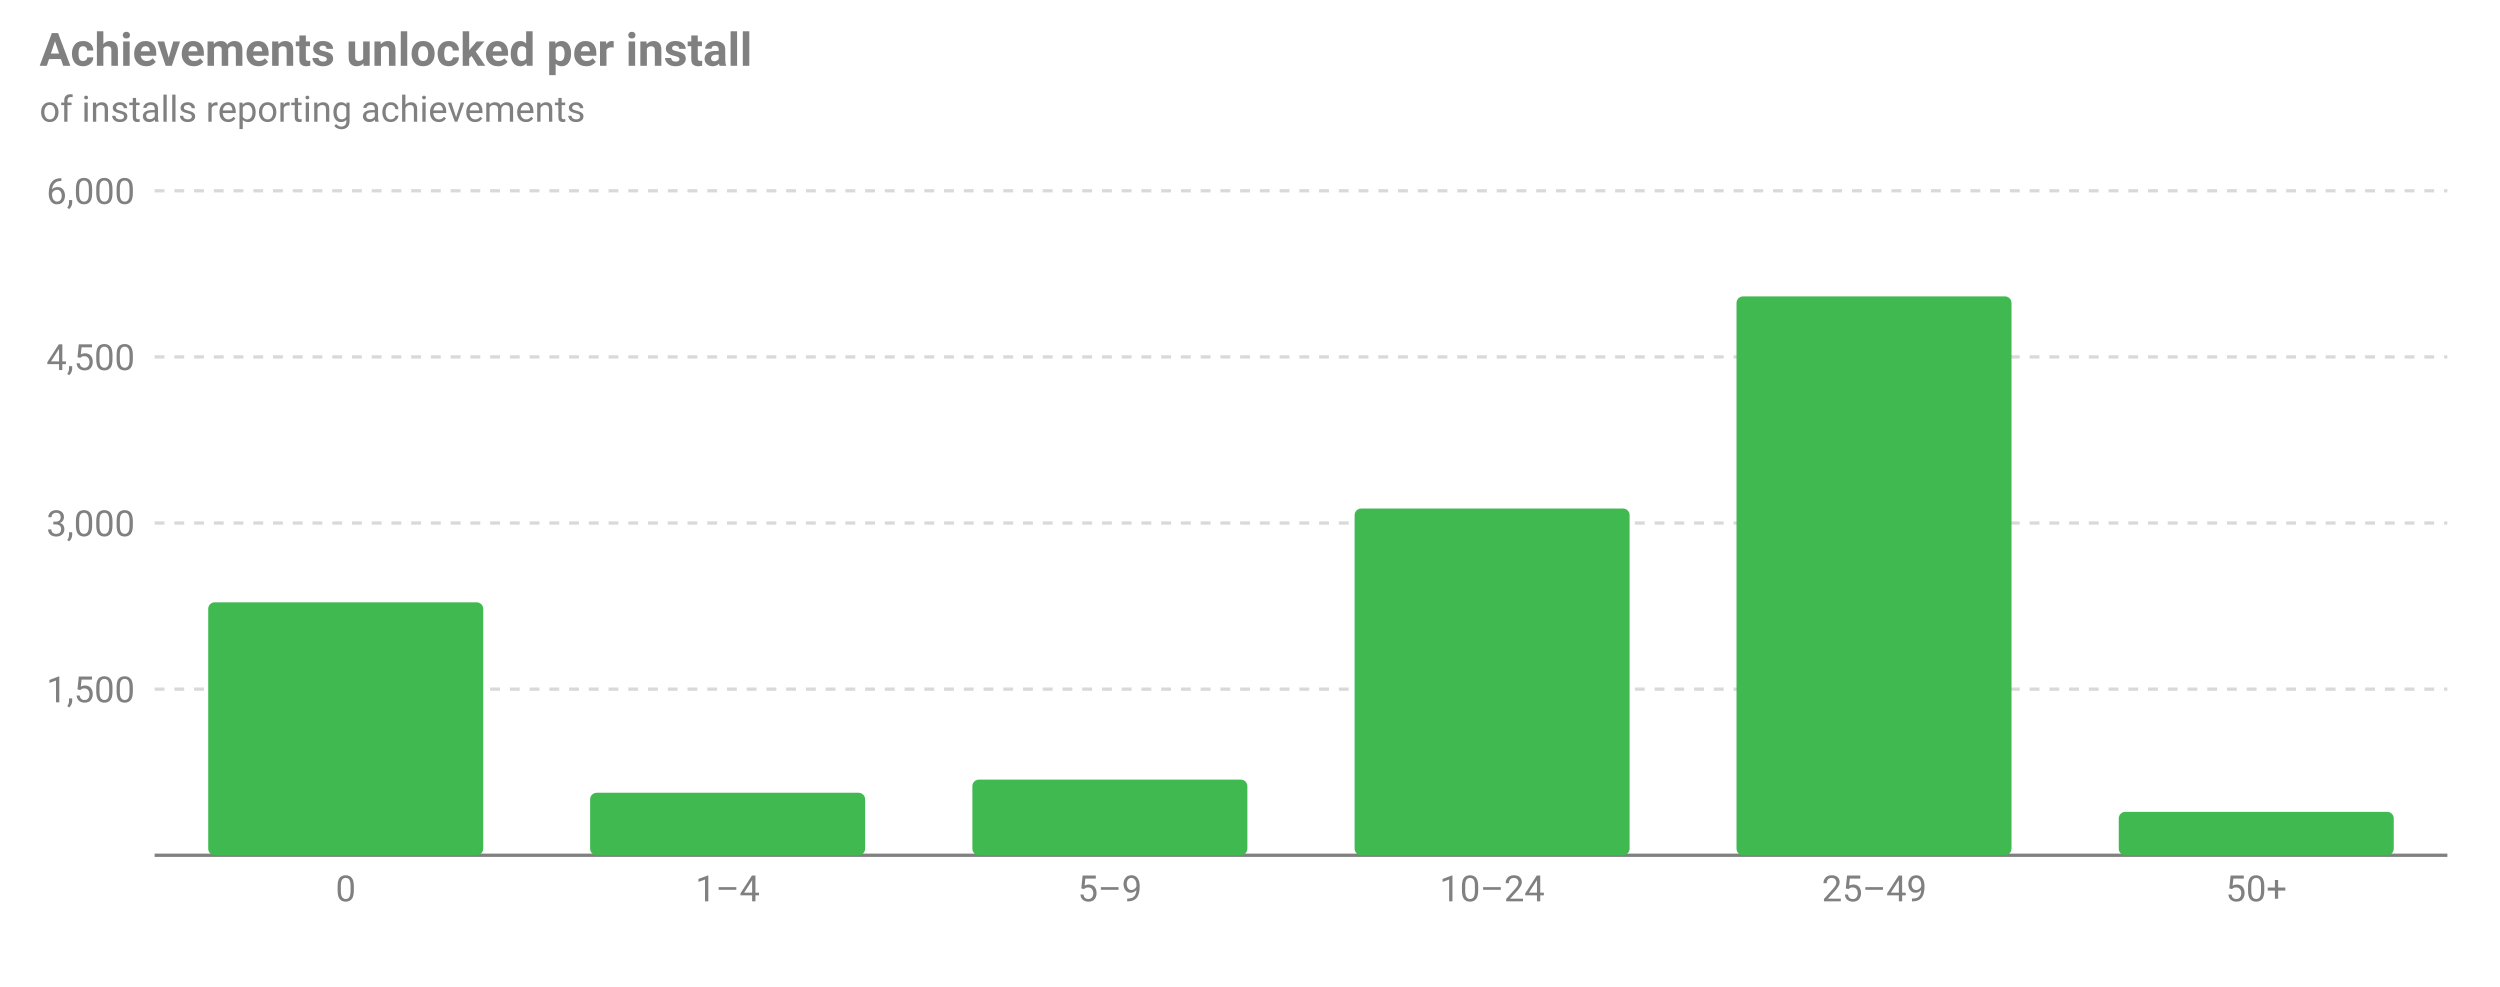
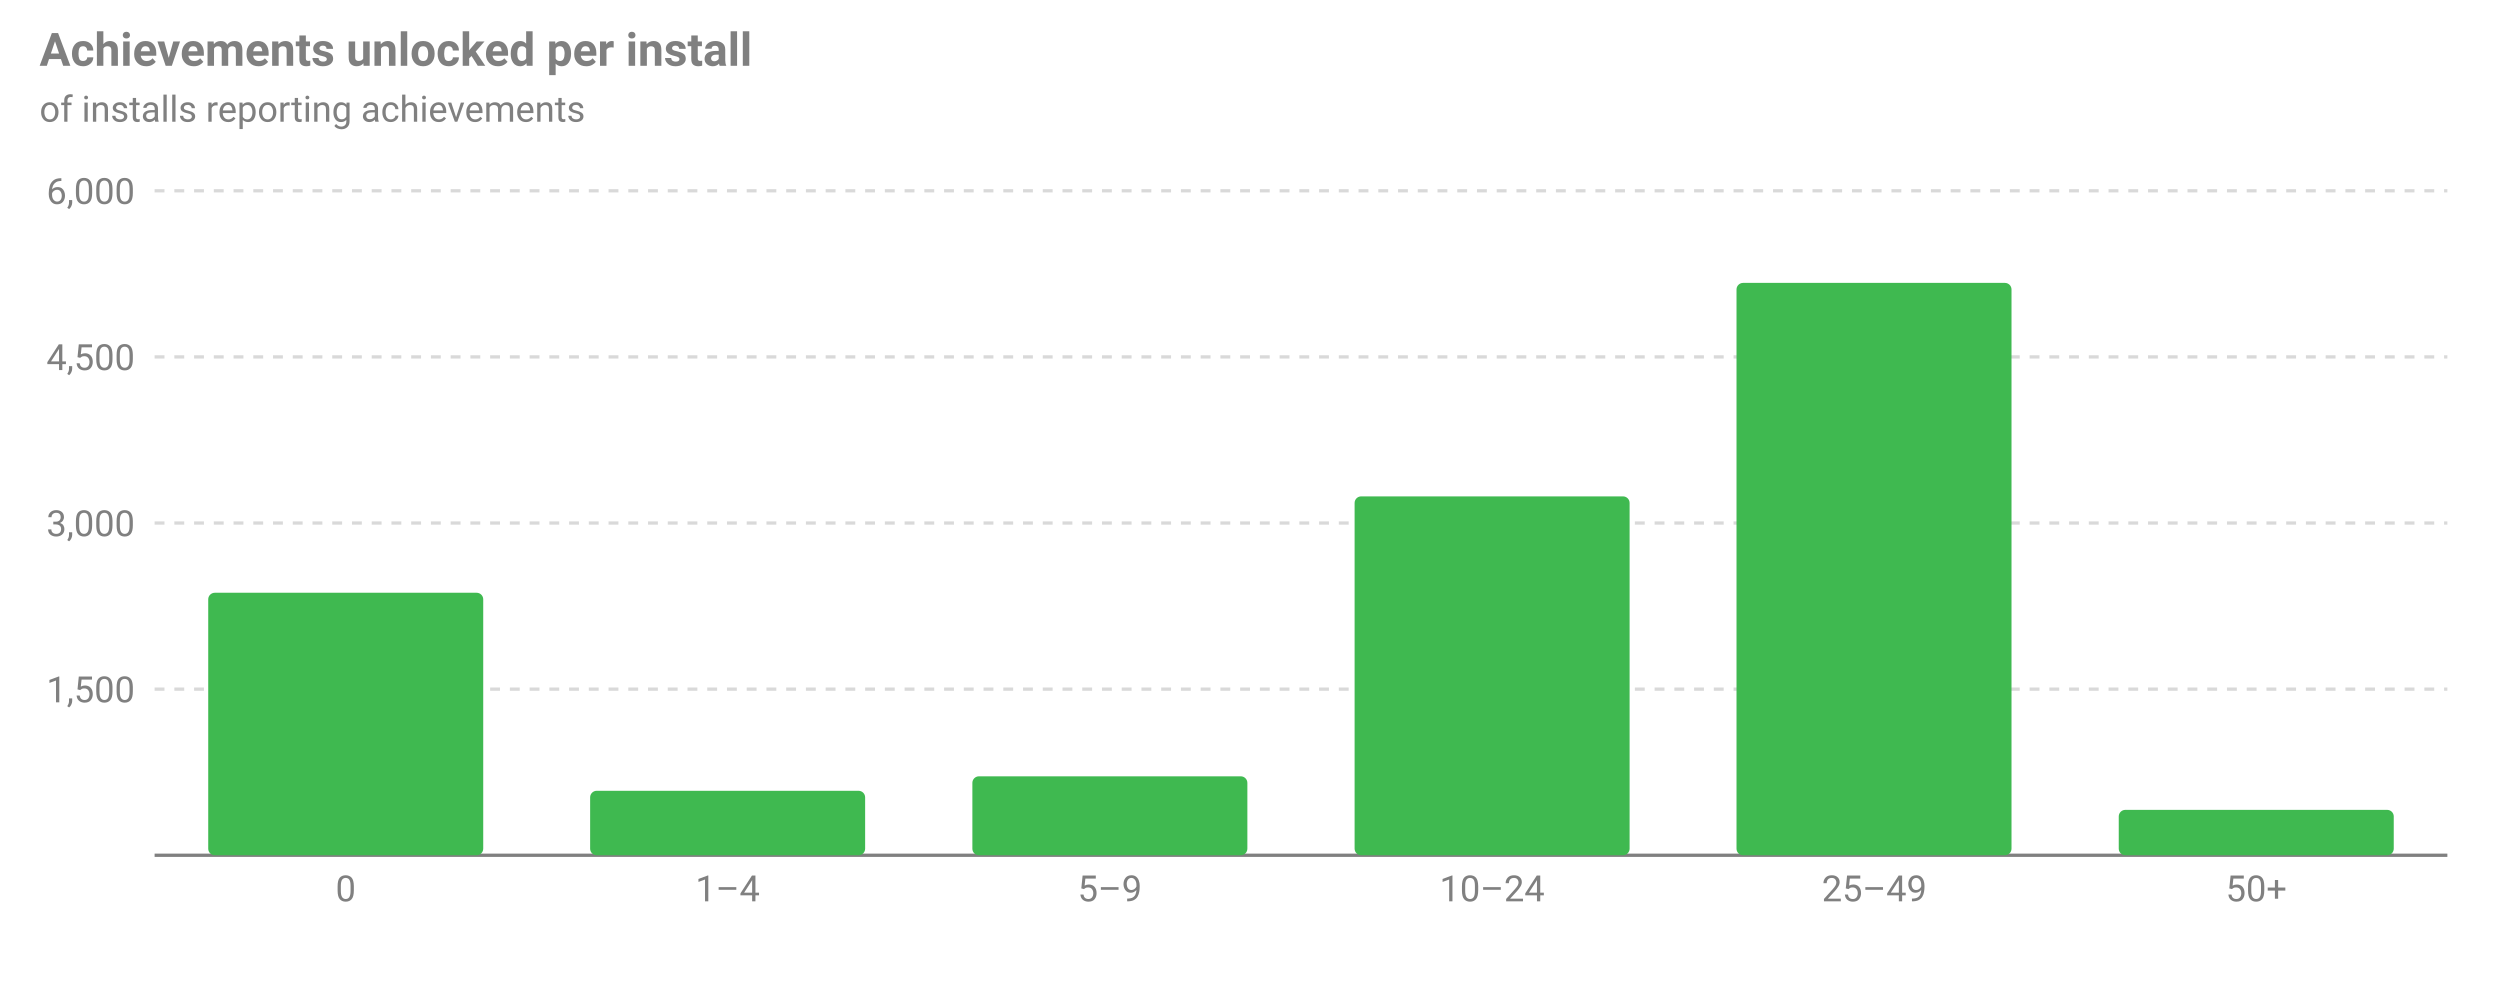
<svg xmlns="http://www.w3.org/2000/svg" width="760" height="300" viewBox="0 0 760 300" role="img" aria-label="Achievements unlocked per install">
  <style>
  text{font-family:-apple-system,BlinkMacSystemFont,'Segoe UI',Roboto,Helvetica,Arial,sans-serif}
  .grid{stroke:#808080;stroke-opacity:.3;stroke-width:1}
  .axis{stroke:#808080;stroke-width:1}
  .lbl{fill:#808080;font-size:12px}
  .val{fill:#808080;font-size:12px;font-weight:600}
  .title{fill:#808080;font-size:14px;font-weight:700}
  .sub{fill:#808080;font-size:11px}
  .gap{fill:#808080;opacity:.12}
  .gaplbl{fill:#808080;font-size:10px;opacity:.85}
  .ico{fill:#808080}
  .t1{fill:#e3b341}
  .t2{fill:#d29922}
  .t3{fill:#b7860b}
  .t4{fill:#946f0f}
</style>
  <text x="12" y="20" class="title">Achievements unlocked per install</text>
  <text x="12" y="37" class="sub">of installs reporting achievements</text>
  <line x1="47" y1="260" x2="744" y2="260" class="axis" />
  <line x1="47" y1="209.5" x2="744" y2="209.5" class="grid" stroke-dasharray="3 3" />
  <text x="41" y="213.5" class="sub" text-anchor="end">1,500</text>
  <line x1="47" y1="159.0" x2="744" y2="159.0" class="grid" stroke-dasharray="3 3" />
  <text x="41" y="163.0" class="sub" text-anchor="end">3,000</text>
  <line x1="47" y1="108.5" x2="744" y2="108.5" class="grid" stroke-dasharray="3 3" />
  <text x="41" y="112.5" class="sub" text-anchor="end">4,500</text>
  <line x1="47" y1="58.0" x2="744" y2="58.0" class="grid" stroke-dasharray="3 3" />
  <text x="41" y="62.0" class="sub" text-anchor="end">6,000</text>
-   <rect x="63.3" y="183.1" width="83.6" height="76.9" rx="2" fill="#3fb950" data-tip="0: 19% (2,285)" />
+   <rect x="63.3" y="180.2" width="83.6" height="79.8" rx="2" fill="#3fb950" data-tip="0: 19% (2,369)" />
  <text x="105.1" y="274" class="sub" text-anchor="middle">0</text>
-   <rect x="179.4" y="241.0" width="83.6" height="19.0" rx="2" fill="#3fb950" data-tip="1–4: 5% (565)" />
+   <rect x="179.4" y="240.4" width="83.6" height="19.6" rx="2" fill="#3fb950" data-tip="1–4: 5% (581)" />
  <text x="221.2" y="274" class="sub" text-anchor="middle">1–4</text>
-   <rect x="295.6" y="237.0" width="83.6" height="23.0" rx="2" fill="#3fb950" data-tip="5–9: 6% (682)" />
+   <rect x="295.6" y="236.0" width="83.6" height="24.0" rx="2" fill="#3fb950" data-tip="5–9: 6% (713)" />
  <text x="337.4" y="274" class="sub" text-anchor="middle">5–9</text>
-   <rect x="411.8" y="154.6" width="83.6" height="105.4" rx="2" fill="#3fb950" data-tip="10–24: 26% (3,132)" />
+   <rect x="411.8" y="150.9" width="83.6" height="109.1" rx="2" fill="#3fb950" data-tip="10–24: 26% (3,241)" />
  <text x="453.6" y="274" class="sub" text-anchor="middle">10–24</text>
-   <rect x="527.9" y="90.1" width="83.6" height="169.9" rx="2" fill="#3fb950" data-tip="25–49: 42% (5,048)" />
+   <rect x="527.9" y="86.0" width="83.6" height="174.0" rx="2" fill="#3fb950" data-tip="25–49: 41% (5,168)" />
  <text x="569.8" y="274" class="sub" text-anchor="middle">25–49</text>
-   <rect x="644.1" y="246.8" width="83.6" height="13.2" rx="2" fill="#3fb950" data-tip="50+: 3% (392)" />
+   <rect x="644.1" y="246.2" width="83.6" height="13.8" rx="2" fill="#3fb950" data-tip="50+: 3% (411)" />
  <text x="685.9" y="274" class="sub" text-anchor="middle">50+</text>
</svg>
